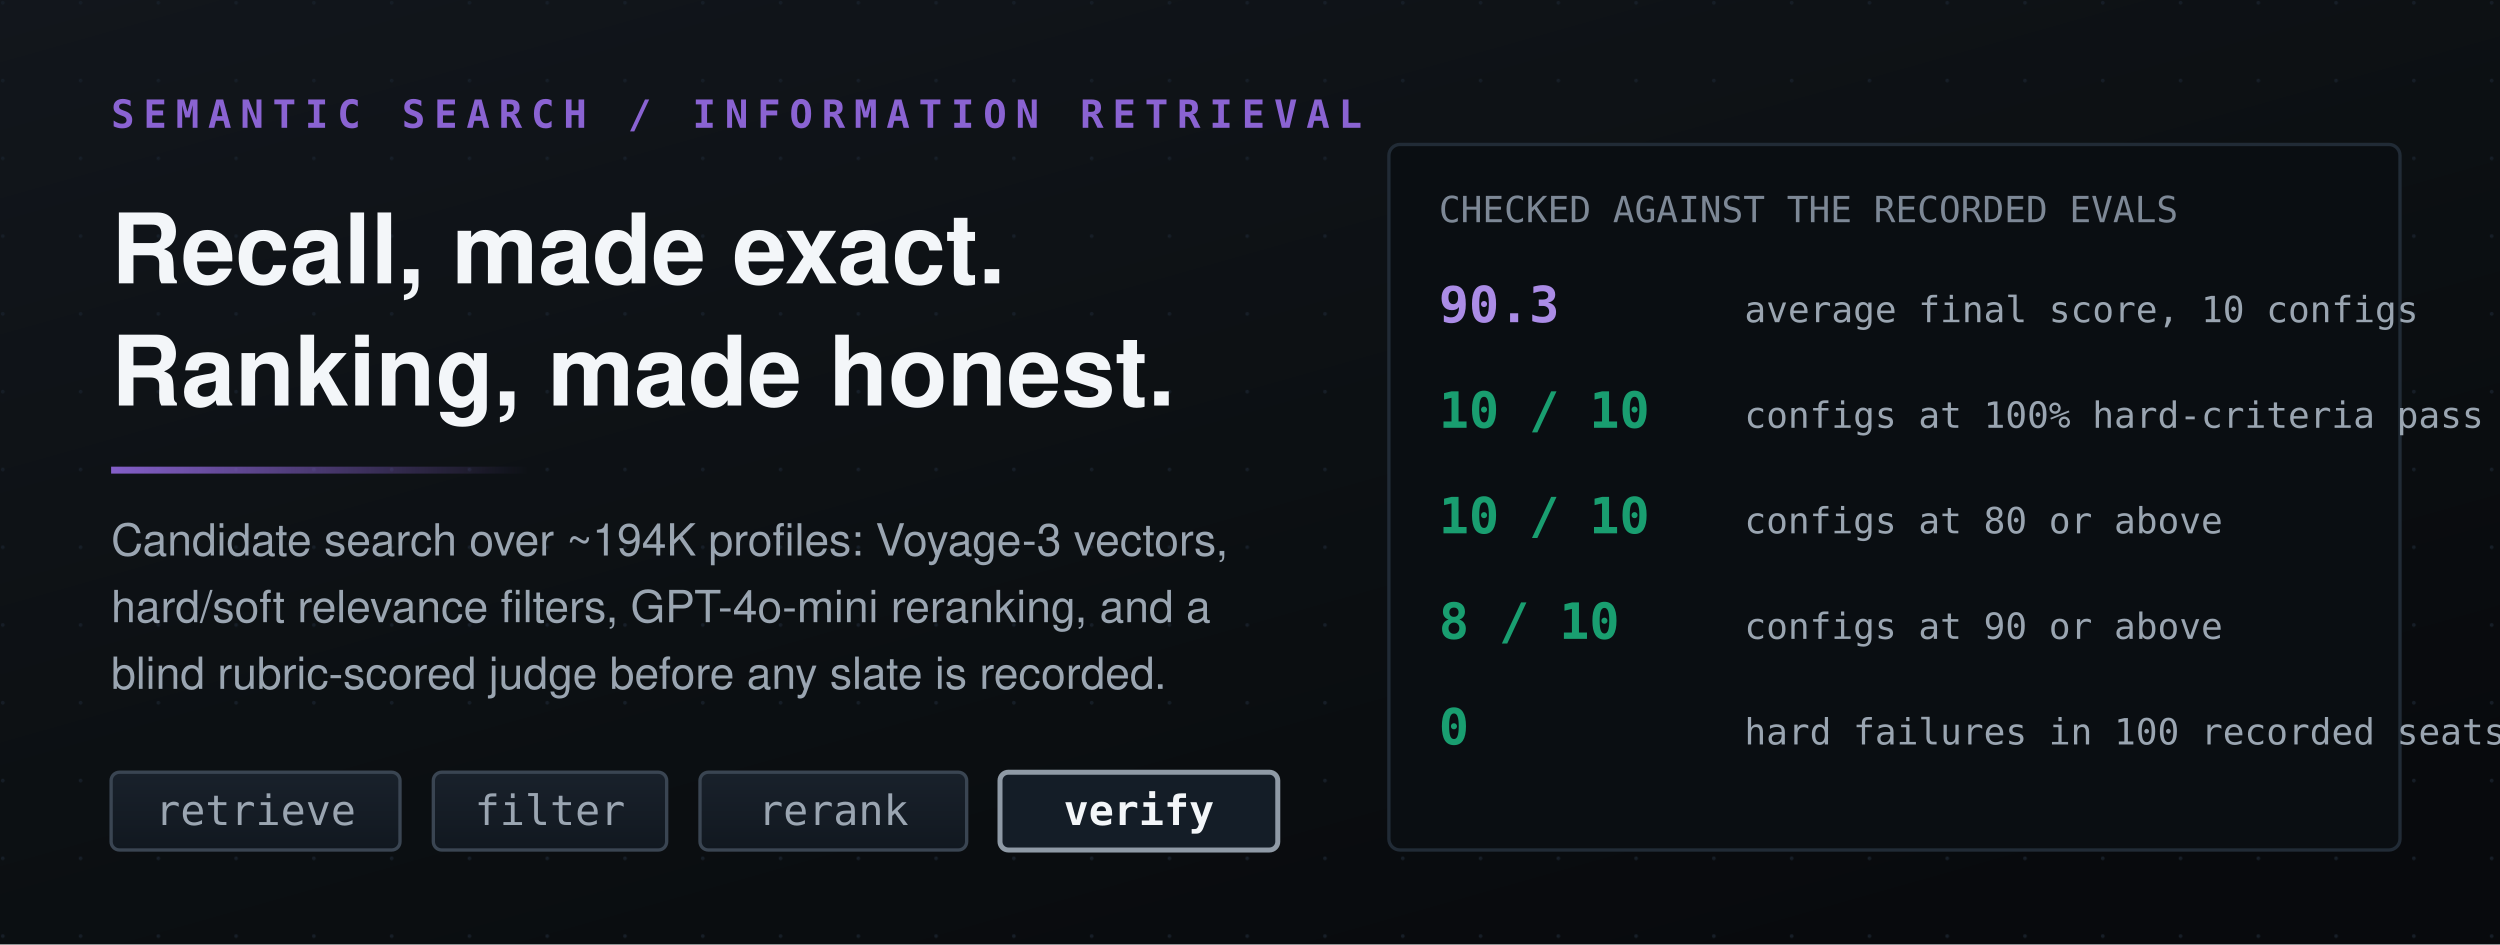
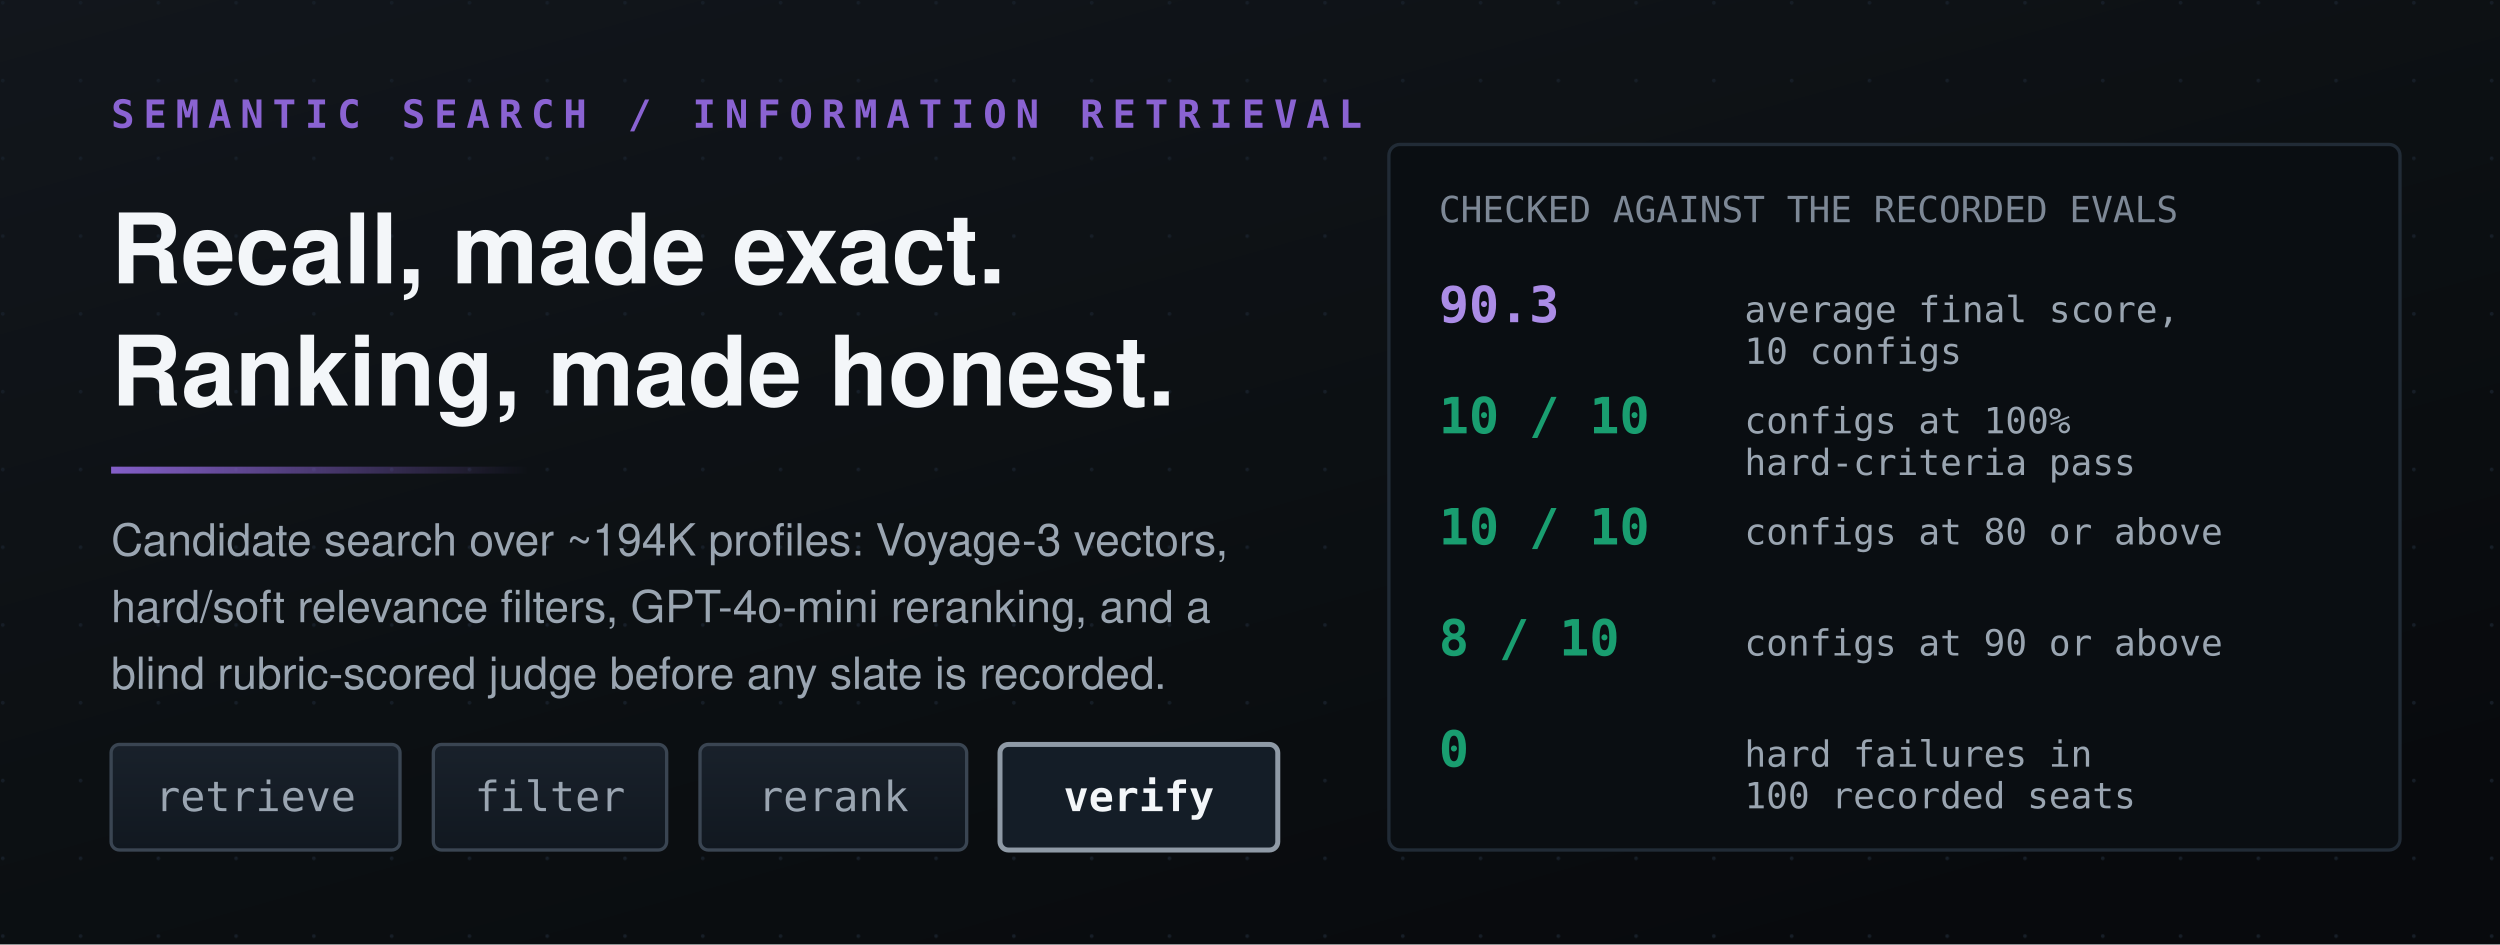
<svg xmlns="http://www.w3.org/2000/svg" viewBox="0 0 900 340" width="900" height="340" role="img" aria-label="Semantic candidate search over 194K profiles: Voyage-3 retrieval, exhaustive structured scans, hard and soft relevance filtering, GPT-4o-mini reranking, and a blind rubric-scored judge; the recorded evals average 90.3 with every hard criterion passing" font-family="ui-sans-serif, -apple-system, BlinkMacSystemFont, Segoe UI, Helvetica, Arial, sans-serif">
  <defs>
    <linearGradient id="bgh" x1="0" y1="0" x2="0.75" y2="1">
      <stop offset="0" stop-color="#12161c" />
      <stop offset="0.55" stop-color="#0c1013" />
      <stop offset="1" stop-color="#080a0d" />
    </linearGradient>
    <pattern id="doth" width="28" height="28" patternUnits="userSpaceOnUse">
      <circle cx="1" cy="1" r="0.7" fill="#161d26" />
    </pattern>
    <linearGradient id="ndh" x1="0" y1="0" x2="0" y2="1">
      <stop offset="0" stop-color="#19212b" />
      <stop offset="1" stop-color="#111820" />
    </linearGradient>
    <linearGradient id="rlh" x1="0" y1="0" x2="1" y2="0">
      <stop offset="0" stop-color="#8a63d2" stop-opacity="0.95" />
      <stop offset="1" stop-color="#8a63d2" stop-opacity="0" />
    </linearGradient>
    <marker id="arh" viewBox="0 0 10 10" refX="9" refY="5" markerWidth="5" markerHeight="5" orient="auto-start-reverse">
      <path d="M 0 0 L 10 5 L 0 10 z" fill="#5a6673" />
    </marker>
    <marker id="argh" viewBox="0 0 10 10" refX="9" refY="5" markerWidth="5" markerHeight="5" orient="auto-start-reverse">
      <path d="M 0 0 L 10 5 L 0 10 z" fill="#199e70" />
    </marker>
    <marker id="aroh" viewBox="0 0 10 10" refX="9" refY="5" markerWidth="5" markerHeight="5" orient="auto-start-reverse">
      <path d="M 0 0 L 10 5 L 0 10 z" fill="#d95926" />
    </marker>
    <marker id="arbh" viewBox="0 0 10 10" refX="9" refY="5" markerWidth="5" markerHeight="5" orient="auto-start-reverse">
      <path d="M 0 0 L 10 5 L 0 10 z" fill="#3987e5" />
    </marker>
    <marker id="arvh" viewBox="0 0 10 10" refX="9" refY="5" markerWidth="5" markerHeight="5" orient="auto-start-reverse">
      <path d="M 0 0 L 10 5 L 0 10 z" fill="#8a63d2" />
    </marker>
  </defs>
  <rect x="0" y="0" width="900" height="340" fill="url(#bgh)" />
  <rect x="0" y="0" width="900" height="340" fill="url(#doth)" />
  <text x="40" y="46" fill="#8a63d2" font-size="14" font-weight="700" letter-spacing="3.2" font-family="ui-monospace, SFMono-Regular, Menlo, monospace">SEMANTIC SEARCH / INFORMATION RETRIEVAL</text>
  <text x="40" y="102" fill="#f3f6f9" font-size="35" font-weight="700">Recall, made exact.</text>
  <text x="40" y="146" fill="#f3f6f9" font-size="35" font-weight="700">Ranking, made honest.</text>
  <rect x="40" y="168" width="150" height="2.5" fill="url(#rlh)" />
  <text x="40" y="200" fill="#9aa5b1" font-size="16">Candidate search over ~194K profiles: Voyage-3 vectors,</text>
  <text x="40" y="224" fill="#9aa5b1" font-size="16">hard/soft relevance filters, GPT-4o-mini reranking, and a</text>
  <text x="40" y="248" fill="#9aa5b1" font-size="16">blind rubric-scored judge before any slate is recorded.</text>
-   <rect x="40" y="278" width="104" height="28" fill="url(#ndh)" stroke="#3a4552" stroke-width="1.2" rx="3" />
-   <text x="92.0" y="297" fill="#9aa5b1" font-size="15" text-anchor="middle" font-weight="400" font-family="ui-monospace, SFMono-Regular, Menlo, monospace">retrieve</text>
-   <rect x="156" y="278" width="84" height="28" fill="url(#ndh)" stroke="#3a4552" stroke-width="1.2" rx="3" />
-   <text x="198.0" y="297" fill="#9aa5b1" font-size="15" text-anchor="middle" font-weight="400" font-family="ui-monospace, SFMono-Regular, Menlo, monospace">filter</text>
-   <rect x="252" y="278" width="96" height="28" fill="url(#ndh)" stroke="#3a4552" stroke-width="1.2" rx="3" />
-   <text x="300.0" y="297" fill="#9aa5b1" font-size="15" text-anchor="middle" font-weight="400" font-family="ui-monospace, SFMono-Regular, Menlo, monospace">rerank</text>
-   <rect x="360" y="278" width="100" height="28" fill="#141d27" stroke="#8f9aa6" stroke-width="1.8" rx="3" />
-   <text x="410.0" y="297" fill="#f3f6f9" font-size="15" text-anchor="middle" font-weight="700" font-family="ui-monospace, SFMono-Regular, Menlo, monospace">verify</text>
+   <rect x="40" y="268" width="104" height="38" fill="url(#ndh)" stroke="#3a4552" stroke-width="1.2" rx="3" />
+   <text x="92.0" y="292" fill="#9aa5b1" font-size="15" text-anchor="middle" font-weight="400" font-family="ui-monospace, SFMono-Regular, Menlo, monospace">retrieve</text>
+   <rect x="156" y="268" width="84" height="38" fill="url(#ndh)" stroke="#3a4552" stroke-width="1.2" rx="3" />
+   <text x="198.0" y="292" fill="#9aa5b1" font-size="15" text-anchor="middle" font-weight="400" font-family="ui-monospace, SFMono-Regular, Menlo, monospace">filter</text>
+   <rect x="252" y="268" width="96" height="38" fill="url(#ndh)" stroke="#3a4552" stroke-width="1.2" rx="3" />
+   <text x="300.0" y="292" fill="#9aa5b1" font-size="15" text-anchor="middle" font-weight="400" font-family="ui-monospace, SFMono-Regular, Menlo, monospace">rerank</text>
+   <rect x="360" y="268" width="100" height="38" fill="#141d27" stroke="#8f9aa6" stroke-width="1.8" rx="3" />
+   <text x="410.0" y="292" fill="#f3f6f9" font-size="15" text-anchor="middle" font-weight="700" font-family="ui-monospace, SFMono-Regular, Menlo, monospace">verify</text>
  <rect x="500" y="52" width="364" height="254" fill="#0a0e12" stroke="#212b36" stroke-width="1.2" rx="4" />
  <text x="518" y="80" fill="#7d8896" font-size="13" text-anchor="start" font-weight="400" font-family="ui-monospace, SFMono-Regular, Menlo, monospace">CHECKED AGAINST THE RECORDED EVALS</text>
  <text x="518" y="116" fill="#ab8ce6" font-size="18" text-anchor="start" font-weight="700" font-family="ui-monospace, SFMono-Regular, Menlo, monospace">90.3</text>
-   <text x="628" y="116" fill="#9aa5b1" font-size="13" text-anchor="start" font-weight="400" font-family="ui-monospace, SFMono-Regular, Menlo, monospace">average final score, 10 configs</text>
-   <text x="518" y="154" fill="#199e70" font-size="18" text-anchor="start" font-weight="700" font-family="ui-monospace, SFMono-Regular, Menlo, monospace">10 / 10</text>
-   <text x="628" y="154" fill="#9aa5b1" font-size="13" text-anchor="start" font-weight="400" font-family="ui-monospace, SFMono-Regular, Menlo, monospace">configs at 100% hard-criteria pass</text>
-   <text x="518" y="192" fill="#199e70" font-size="18" text-anchor="start" font-weight="700" font-family="ui-monospace, SFMono-Regular, Menlo, monospace">10 / 10</text>
-   <text x="628" y="192" fill="#9aa5b1" font-size="13" text-anchor="start" font-weight="400" font-family="ui-monospace, SFMono-Regular, Menlo, monospace">configs at 80 or above</text>
-   <text x="518" y="230" fill="#199e70" font-size="18" text-anchor="start" font-weight="700" font-family="ui-monospace, SFMono-Regular, Menlo, monospace">8 / 10</text>
-   <text x="628" y="230" fill="#9aa5b1" font-size="13" text-anchor="start" font-weight="400" font-family="ui-monospace, SFMono-Regular, Menlo, monospace">configs at 90 or above</text>
-   <text x="518" y="268" fill="#199e70" font-size="18" text-anchor="start" font-weight="700" font-family="ui-monospace, SFMono-Regular, Menlo, monospace">0</text>
-   <text x="628" y="268" fill="#9aa5b1" font-size="13" text-anchor="start" font-weight="400" font-family="ui-monospace, SFMono-Regular, Menlo, monospace">hard failures in 100 recorded seats</text>
+   <text x="628" y="116" fill="#9aa5b1" font-size="13" text-anchor="start" font-weight="400" font-family="ui-monospace, SFMono-Regular, Menlo, monospace">average final score,</text>
+   <text x="628" y="131" fill="#9aa5b1" font-size="13" text-anchor="start" font-weight="400" font-family="ui-monospace, SFMono-Regular, Menlo, monospace">10 configs</text>
+   <text x="518" y="156" fill="#199e70" font-size="18" text-anchor="start" font-weight="700" font-family="ui-monospace, SFMono-Regular, Menlo, monospace">10 / 10</text>
+   <text x="628" y="156" fill="#9aa5b1" font-size="13" text-anchor="start" font-weight="400" font-family="ui-monospace, SFMono-Regular, Menlo, monospace">configs at 100%</text>
+   <text x="628" y="171" fill="#9aa5b1" font-size="13" text-anchor="start" font-weight="400" font-family="ui-monospace, SFMono-Regular, Menlo, monospace">hard-criteria pass</text>
+   <text x="518" y="196" fill="#199e70" font-size="18" text-anchor="start" font-weight="700" font-family="ui-monospace, SFMono-Regular, Menlo, monospace">10 / 10</text>
+   <text x="628" y="196" fill="#9aa5b1" font-size="13" text-anchor="start" font-weight="400" font-family="ui-monospace, SFMono-Regular, Menlo, monospace">configs at 80 or above</text>
+   <text x="518" y="236" fill="#199e70" font-size="18" text-anchor="start" font-weight="700" font-family="ui-monospace, SFMono-Regular, Menlo, monospace">8 / 10</text>
+   <text x="628" y="236" fill="#9aa5b1" font-size="13" text-anchor="start" font-weight="400" font-family="ui-monospace, SFMono-Regular, Menlo, monospace">configs at 90 or above</text>
+   <text x="518" y="276" fill="#199e70" font-size="18" text-anchor="start" font-weight="700" font-family="ui-monospace, SFMono-Regular, Menlo, monospace">0</text>
+   <text x="628" y="276" fill="#9aa5b1" font-size="13" text-anchor="start" font-weight="400" font-family="ui-monospace, SFMono-Regular, Menlo, monospace">hard failures in</text>
+   <text x="628" y="291" fill="#9aa5b1" font-size="13" text-anchor="start" font-weight="400" font-family="ui-monospace, SFMono-Regular, Menlo, monospace">100 recorded seats</text>
</svg>
